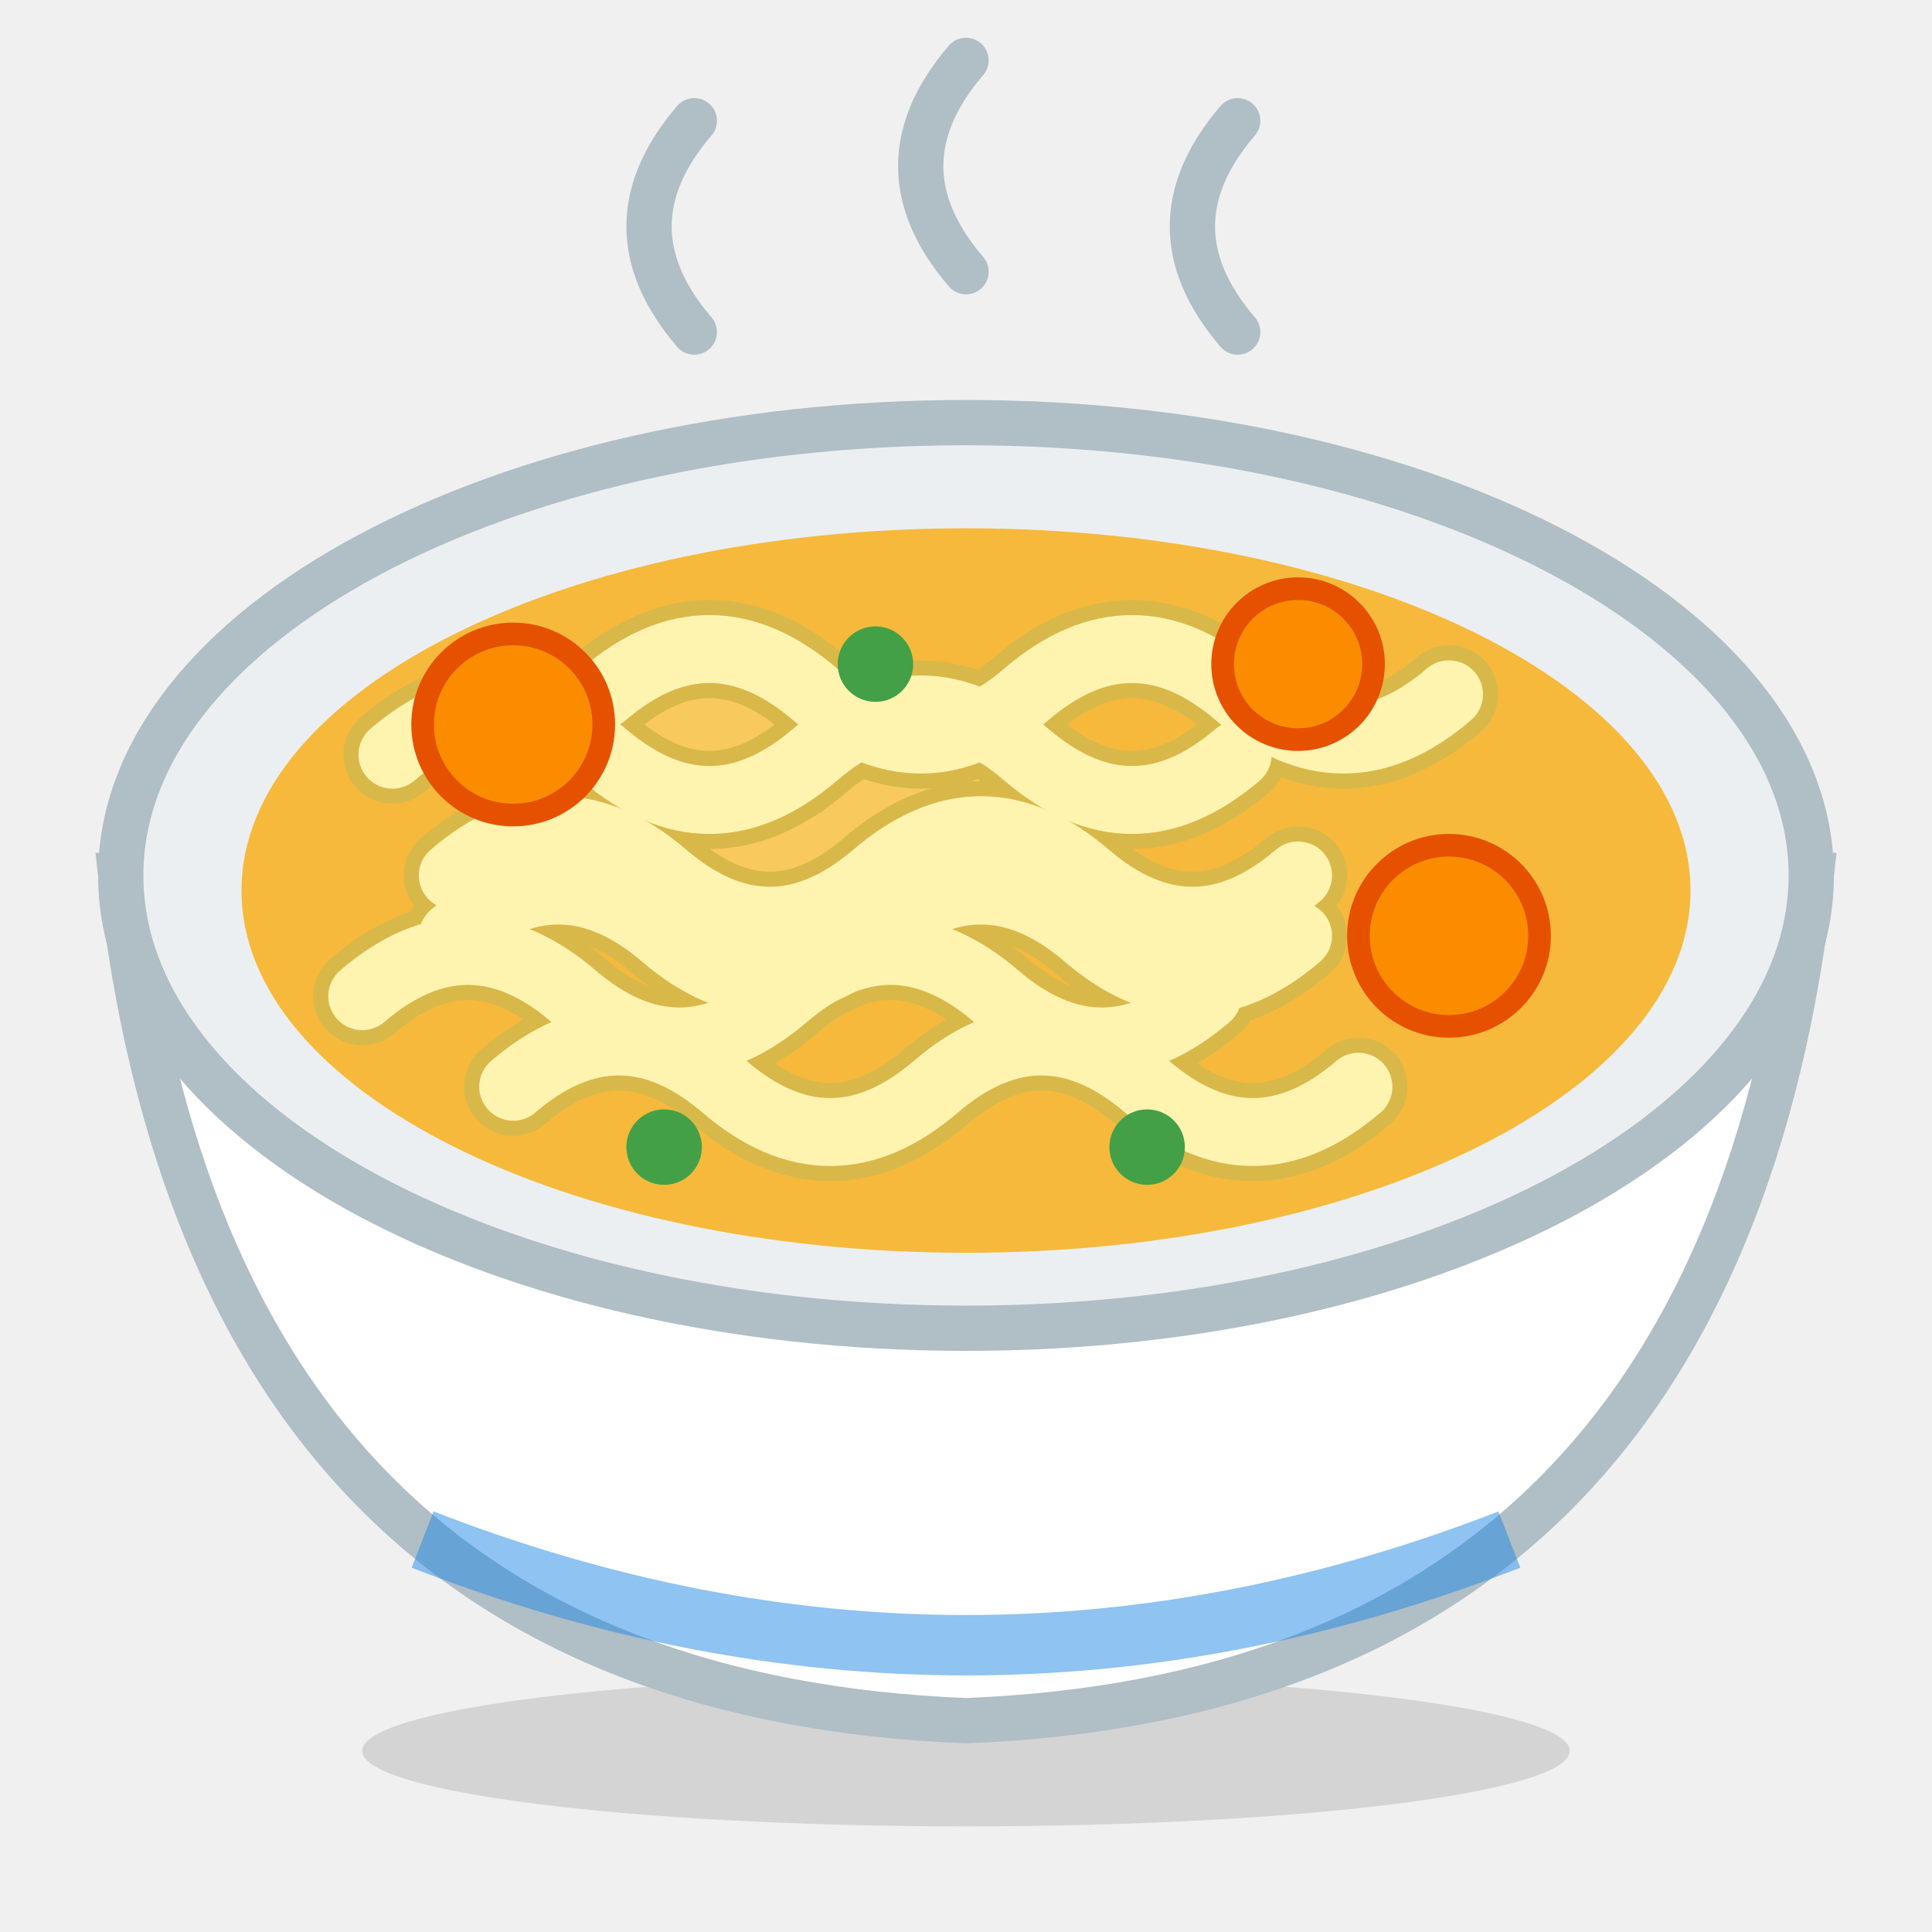
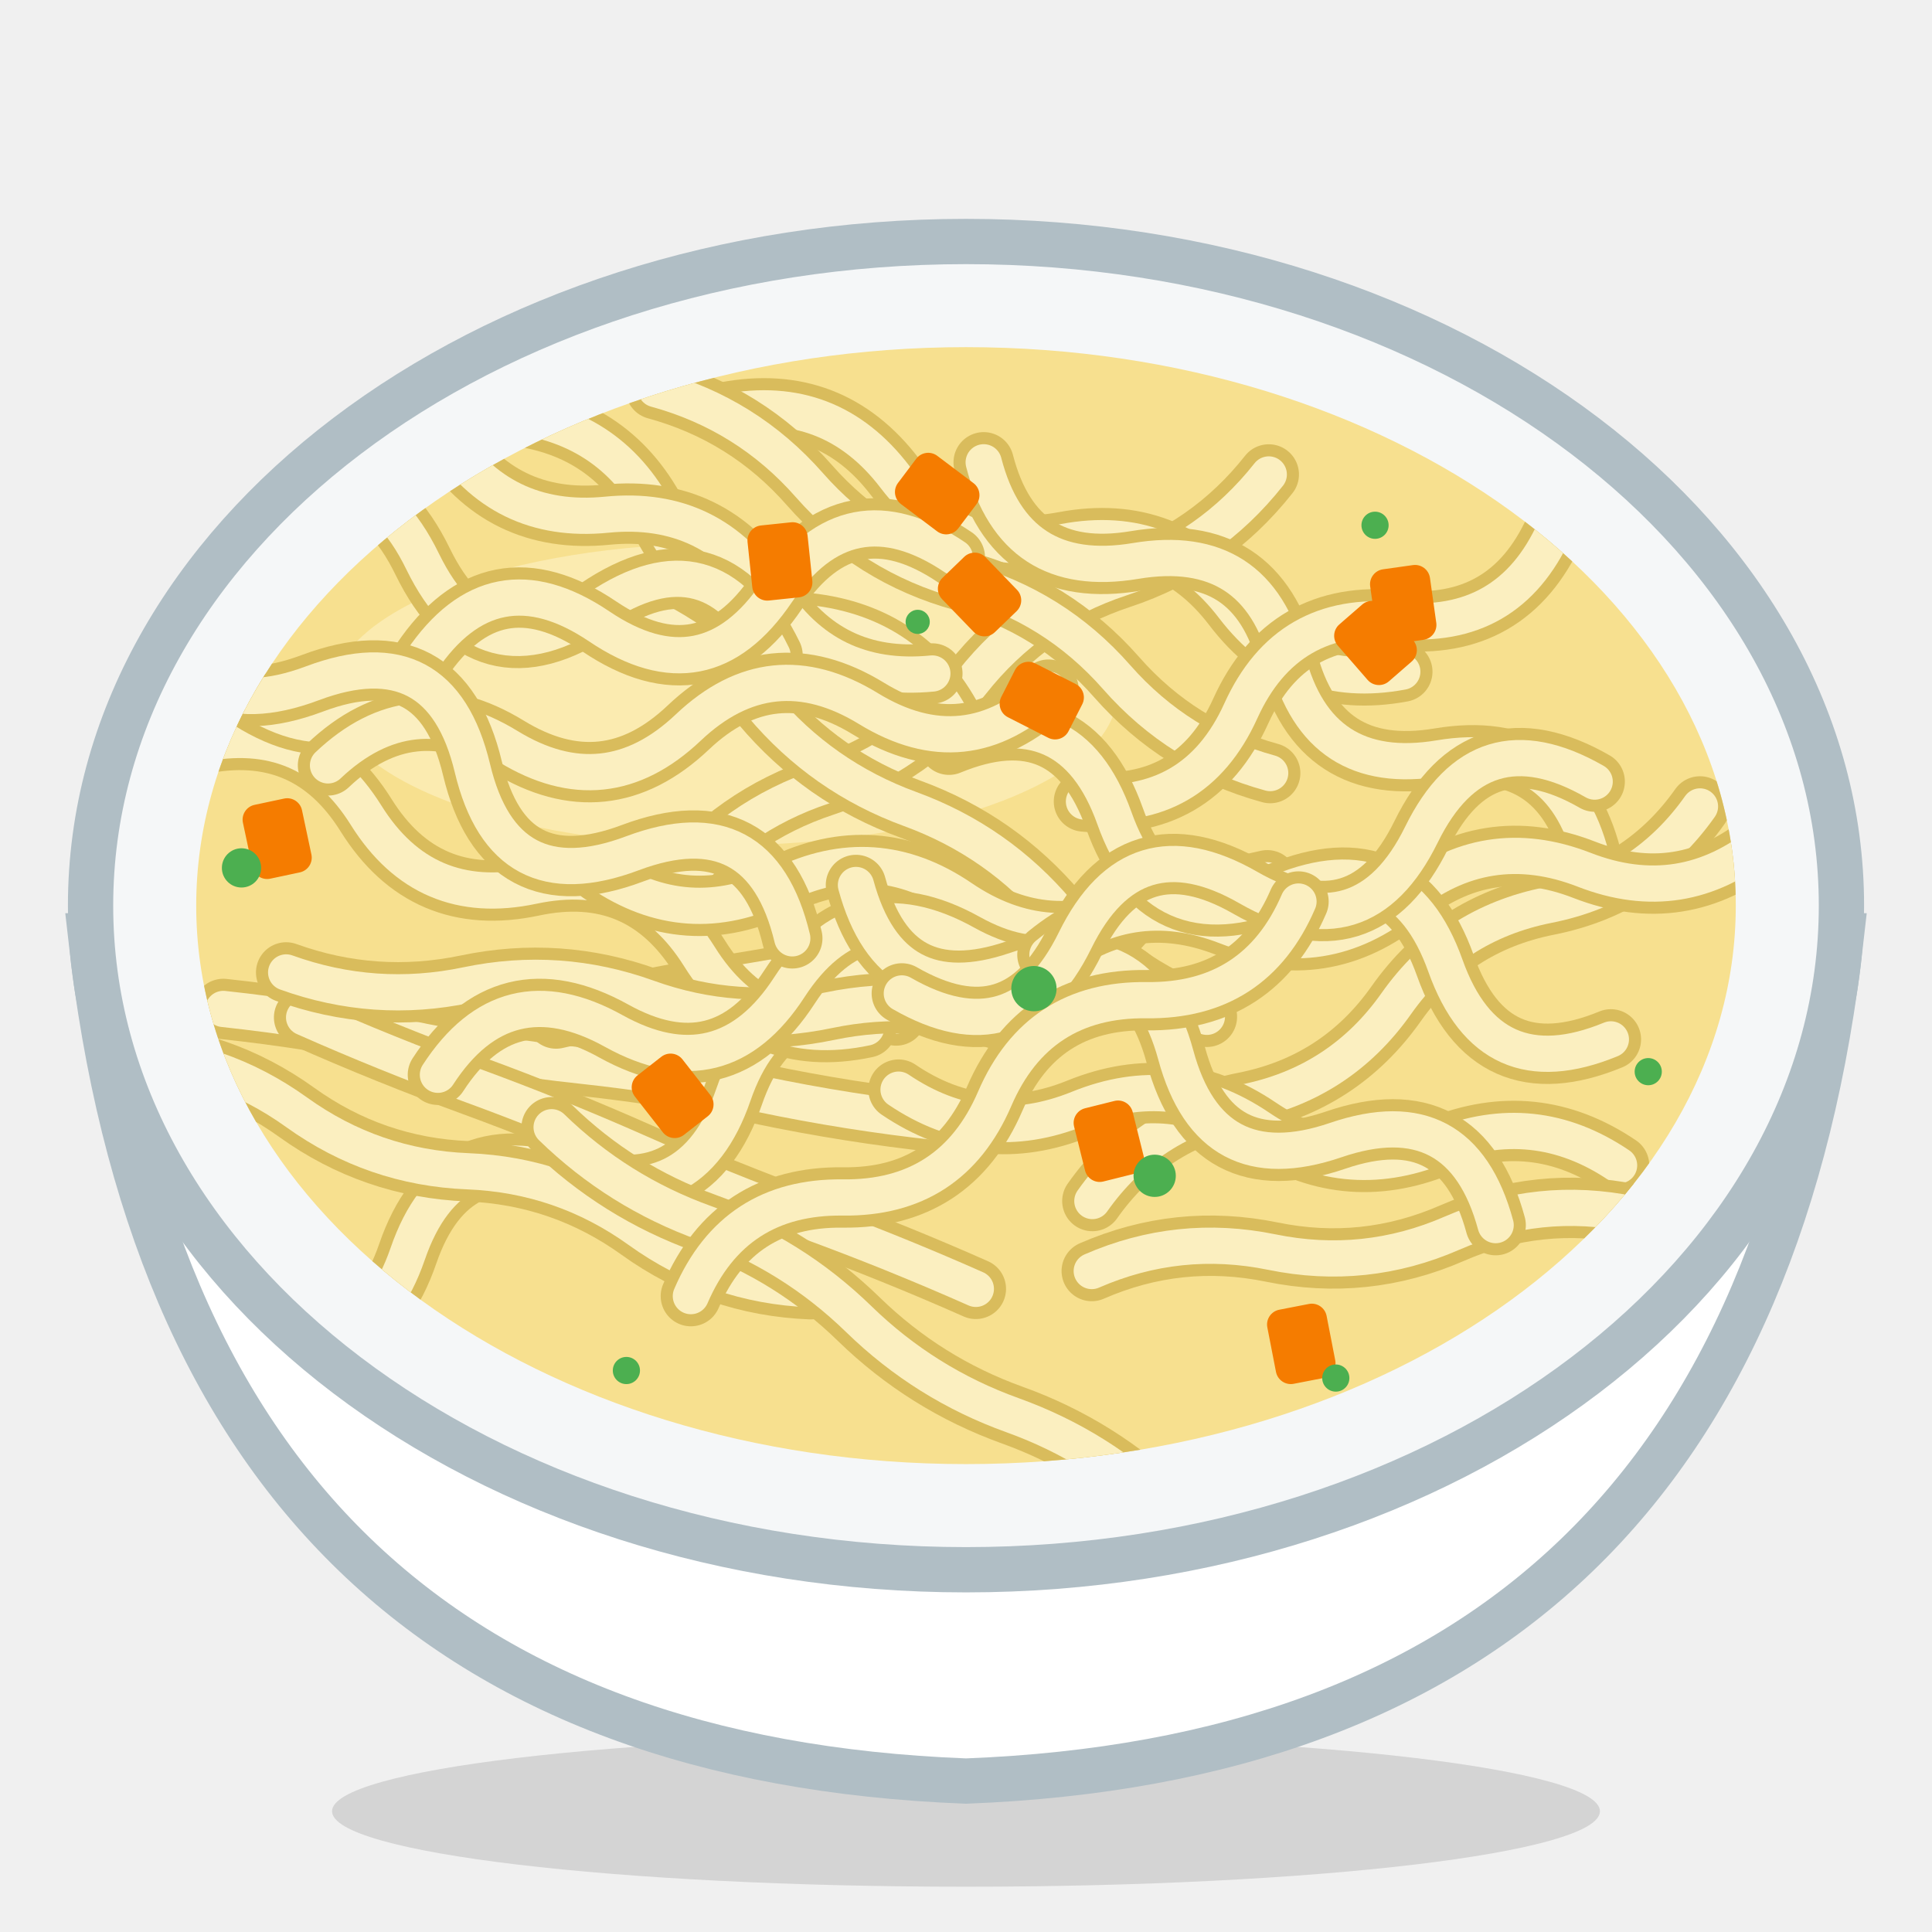
<svg xmlns="http://www.w3.org/2000/svg" viewBox="0 0 128 128">
-   <ellipse cx="64" cy="116" rx="40" ry="5" fill="#000" opacity=".12" />
-   <path d="M8 58 Q14 112 64 114 Q114 112 120 58 Z" fill="#FFFFFF" stroke="#B0BEC5" stroke-width="3" />
-   <path d="M28 102 Q64 116 100 102" stroke="#1E88E5" stroke-width="4" fill="none" opacity=".5" />
-   <ellipse cx="64" cy="58" rx="56" ry="30" fill="#ECEFF1" stroke="#B0BEC5" stroke-width="3" />
-   <ellipse cx="64" cy="59" rx="48" ry="24" fill="#F6B93B" />
-   <ellipse cx="50" cy="52" rx="16" ry="6" fill="#FAD06A" opacity=".7" />
-   <path d="M26 50 q7 -6 14 0 t14 0 t14 0 t14 0" stroke="#D9B84A" stroke-width="6.5" fill="none" stroke-linecap="round" />
-   <path d="M30 58 q7 -6 14 0 t14 0 t14 0 t14 0" stroke="#D9B84A" stroke-width="6.5" fill="none" stroke-linecap="round" />
-   <path d="M24 66 q7 -6 14 0 t14 0 t14 0 t14 0" stroke="#D9B84A" stroke-width="6.5" fill="none" stroke-linecap="round" />
-   <path d="M34 72 q7 -6 14 0 t14 0 t14 0 t14 0" stroke="#D9B84A" stroke-width="6.5" fill="none" stroke-linecap="round" />
-   <path d="M40 46 q7 -6 14 0 t14 0 t14 0 t14 0" stroke="#D9B84A" stroke-width="6.5" fill="none" stroke-linecap="round" />
-   <path d="M30 62 q7 -6 14 0 t14 0 t14 0 t14 0" stroke="#D9B84A" stroke-width="6.5" fill="none" stroke-linecap="round" />
-   <path d="M26 50 q7 -6 14 0 t14 0 t14 0 t14 0" stroke="#FFF3B0" stroke-width="4.5" fill="none" stroke-linecap="round" />
-   <path d="M30 58 q7 -6 14 0 t14 0 t14 0 t14 0" stroke="#FFF3B0" stroke-width="4.5" fill="none" stroke-linecap="round" />
-   <path d="M24 66 q7 -6 14 0 t14 0 t14 0 t14 0" stroke="#FFF3B0" stroke-width="4.5" fill="none" stroke-linecap="round" />
-   <path d="M34 72 q7 -6 14 0 t14 0 t14 0 t14 0" stroke="#FFF3B0" stroke-width="4.5" fill="none" stroke-linecap="round" />
-   <path d="M40 46 q7 -6 14 0 t14 0 t14 0 t14 0" stroke="#FFF3B0" stroke-width="4.5" fill="none" stroke-linecap="round" />
-   <path d="M30 62 q7 -6 14 0 t14 0 t14 0 t14 0" stroke="#FFF3B0" stroke-width="4.5" fill="none" stroke-linecap="round" />
-   <circle cx="34" cy="48" r="6" fill="#FB8C00" stroke="#E65100" stroke-width="1.5" />
-   <circle cx="96" cy="62" r="6" fill="#FB8C00" stroke="#E65100" stroke-width="1.5" />
-   <circle cx="86" cy="44" r="5" fill="#FB8C00" stroke="#E65100" stroke-width="1.5" />
-   <circle cx="58" cy="44" r="2.5" fill="#43A047" />
-   <circle cx="76" cy="76" r="2.5" fill="#43A047" />
-   <circle cx="44" cy="76" r="2.5" fill="#43A047" />
-   <path d="M46 22 q-6 -7 0 -14 M64 18 q-6 -7 0 -14 M82 22 q-6 -7 0 -14" stroke="#B0BEC5" stroke-width="3" fill="none" stroke-linecap="round" />
+   <ellipse cx="64" cy="120" rx="42" ry="5" fill="#000" opacity=".12" />
+   <path d="M6 62 Q12 116 64 118 Q116 116 122 62 Z" fill="#FFFFFF" stroke="#B0BEC5" stroke-width="3" />
+   <ellipse cx="64" cy="60" rx="58" ry="44" fill="#F5F7F8" stroke="#B0BEC5" stroke-width="3" />
+   <ellipse cx="64" cy="60" rx="51" ry="37" fill="#F7E08F" />
+   <clipPath id="s">
+     <ellipse cx="64" cy="60" rx="51" ry="37" />
+   </clipPath>
+   <g clip-path="url(#s)">
+     <ellipse cx="48" cy="46" rx="26" ry="10" fill="#FCEDB8" opacity=".8" />
+     <path d="M14.5 70.6 q6 -0.3 12 0 t12 0 t12 0 t12 0" stroke="#D9BC5C" stroke-width="4" fill="none" stroke-linecap="round" transform="rotate(9 38.5 70.6)" />
+     <path d="M14.5 70.6 q6 -0.3 12 0 t12 0 t12 0 t12 0" stroke="#FBEFC0" stroke-width="2.4" fill="none" stroke-linecap="round" transform="rotate(9 38.5 70.6)" />
+     <path d="M18.4 76.4 q6 0.2 12 0 t12 0 t12 0 t12 0" stroke="#D9BC5C" stroke-width="4" fill="none" stroke-linecap="round" transform="rotate(22 42.4 76.4)" />
+     <path d="M18.4 76.4 q6 0.2 12 0 t12 0 t12 0 t12 0" stroke="#FBEFC0" stroke-width="2.4" fill="none" stroke-linecap="round" transform="rotate(22 42.4 76.4)" />
+     <path d="M40.4 45.2 q6 -1.8 12 0 t12 0 t12 0 t12 0" stroke="#D9BC5C" stroke-width="4" fill="none" stroke-linecap="round" transform="rotate(-35 64.4 45.2)" />
+     <path d="M40.4 45.2 q6 -1.8 12 0 t12 0 t12 0 t12 0" stroke="#FBEFC0" stroke-width="2.4" fill="none" stroke-linecap="round" transform="rotate(-35 64.4 45.2)" />
+     <path d="M46.5 35.9 q6 -3.7 12 0 t12 0 t12 0 t12 0" stroke="#D9BC5C" stroke-width="4" fill="none" stroke-linecap="round" transform="rotate(21 70.5 35.9)" />
+     <path d="M46.5 35.9 q6 -3.7 12 0 t12 0 t12 0 t12 0" stroke="#FBEFC0" stroke-width="2.4" fill="none" stroke-linecap="round" transform="rotate(21 70.5 35.9)" />
+     <path d="M19.7 34.4 q6 3.3 12 0 t12 0 t12 0 t12 0" stroke="#D9BC5C" stroke-width="4" fill="none" stroke-linecap="round" transform="rotate(35 43.7 34.4)" />
+     <path d="M19.7 34.4 q6 3.3 12 0 t12 0 t12 0 t12 0" stroke="#FBEFC0" stroke-width="2.4" fill="none" stroke-linecap="round" transform="rotate(35 43.7 34.4)" />
+     <path d="M68.5 66.5 q6 -2.4 12 0 t12 0 t12 0 t12 0" stroke="#D9BC5C" stroke-width="4" fill="none" stroke-linecap="round" transform="rotate(-33 92.5 66.5)" />
+     <path d="M68.5 66.5 q6 -2.4 12 0 t12 0 t12 0 t12 0" stroke="#FBEFC0" stroke-width="2.4" fill="none" stroke-linecap="round" transform="rotate(-33 92.5 66.5)" />
+     <path d="M39.8 38.5 q6 -1.8 12 0 t12 0 t12 0 t12 0" stroke="#D9BC5C" stroke-width="4" fill="none" stroke-linecap="round" transform="rotate(32 63.8 38.5)" />
+     <path d="M39.8 38.5 q6 -1.8 12 0 t12 0 t12 0 t12 0" stroke="#FBEFC0" stroke-width="2.4" fill="none" stroke-linecap="round" transform="rotate(32 63.8 38.5)" />
+     <path d="M13.8 77.8 q6 6.0 12 0 t12 0 t12 0 t12 0" stroke="#D9BC5C" stroke-width="4" fill="none" stroke-linecap="round" transform="rotate(-26 37.8 77.8)" />
+     <path d="M13.8 77.8 q6 6.0 12 0 t12 0 t12 0 t12 0" stroke="#FBEFC0" stroke-width="2.4" fill="none" stroke-linecap="round" transform="rotate(-26 37.8 77.8)" />
+     <path d="M36.4 62.9 q6 -0.2 12 0 t12 0 t12 0 t12 0" stroke="#D9BC5C" stroke-width="4" fill="none" stroke-linecap="round" transform="rotate(-11 60.4 62.9)" />
+     <path d="M36.4 62.9 q6 -0.2 12 0 t12 0 t12 0 t12 0" stroke="#FBEFC0" stroke-width="2.4" fill="none" stroke-linecap="round" transform="rotate(-11 60.4 62.9)" />
+     <path d="M16.2 34.1 q6 -3.7 12 0 t12 0 t12 0 t12 0" stroke="#D9BC5C" stroke-width="4" fill="none" stroke-linecap="round" transform="rotate(26 40.2 34.1)" />
+     <path d="M16.2 34.1 q6 -3.7 12 0 t12 0 t12 0 t12 0" stroke="#FBEFC0" stroke-width="2.4" fill="none" stroke-linecap="round" transform="rotate(26 40.2 34.1)" />
+     <path d="M61.3 43.7 q6 5.5 12 0 t12 0 t12 0 t12 0" stroke="#D9BC5C" stroke-width="4" fill="none" stroke-linecap="round" transform="rotate(33 85.3 43.7)" />
+     <path d="M61.3 43.7 q6 5.5 12 0 t12 0 t12 0 t12 0" stroke="#FBEFC0" stroke-width="2.4" fill="none" stroke-linecap="round" transform="rotate(33 85.3 43.7)" />
+     <path d="M59.4 74.7 q6 3.2 12 0 t12 0 t12 0 t12 0" stroke="#D9BC5C" stroke-width="4" fill="none" stroke-linecap="round" transform="rotate(6 83.4 74.7)" />
+     <path d="M59.4 74.7 q6 3.2 12 0 t12 0 t12 0 t12 0" stroke="#FBEFC0" stroke-width="2.4" fill="none" stroke-linecap="round" transform="rotate(6 83.4 74.7)" />
+     <path d="M11.3 58.7 q6 -4.2 12 0 t12 0 t12 0 t12 0" stroke="#D9BC5C" stroke-width="4" fill="none" stroke-linecap="round" transform="rotate(23 35.3 58.7)" />
+     <path d="M11.3 58.7 q6 -4.2 12 0 t12 0 t12 0 t12 0" stroke="#FBEFC0" stroke-width="2.4" fill="none" stroke-linecap="round" transform="rotate(23 35.3 58.7)" />
+     <path d="M72.2 81.7 q6 -1.9 12 0 t12 0 t12 0 t12 0" stroke="#D9BC5C" stroke-width="4" fill="none" stroke-linecap="round" transform="rotate(-6 96.2 81.7)" />
+     <path d="M72.2 81.7 q6 -1.9 12 0 t12 0 t12 0 t12 0" stroke="#FBEFC0" stroke-width="2.4" fill="none" stroke-linecap="round" transform="rotate(-6 96.2 81.7)" />
+     <path d="M36.3 53.6 q6 -1.6 12 0 t12 0 t12 0 t12 0" stroke="#D9BC5C" stroke-width="4" fill="none" stroke-linecap="round" transform="rotate(35 60.3 53.6)" />
+     <path d="M36.3 53.6 q6 -1.6 12 0 t12 0 t12 0 t12 0" stroke="#FBEFC0" stroke-width="2.4" fill="none" stroke-linecap="round" transform="rotate(35 60.3 53.6)" />
+     <path d="M4.0 37.2 q6 6.9 12 0 t12 0 t12 0 t12 0" stroke="#D9BC5C" stroke-width="4" fill="none" stroke-linecap="round" transform="rotate(15 28.0 37.2)" />
+     <path d="M4.0 37.2 q6 6.9 12 0 t12 0 t12 0 t12 0" stroke="#FBEFC0" stroke-width="2.4" fill="none" stroke-linecap="round" transform="rotate(15 28.0 37.2)" />
+     <path d="M39.7 59.5 q6 3.5 12 0 t12 0 t12 0 t12 0" stroke="#D9BC5C" stroke-width="4" fill="none" stroke-linecap="round" transform="rotate(4 63.7 59.5)" />
+     <path d="M39.7 59.5 q6 3.5 12 0 t12 0 t12 0 t12 0" stroke="#FBEFC0" stroke-width="2.4" fill="none" stroke-linecap="round" transform="rotate(4 63.7 59.5)" />
+     <path d="M18.9 66.1 q6 1.7 12 0 t12 0 t12 0 t12 0" stroke="#D9BC5C" stroke-width="4" fill="none" stroke-linecap="round" transform="rotate(4 42.9 66.1)" />
+     <path d="M18.9 66.1 q6 1.7 12 0 t12 0 t12 0 t12 0" stroke="#FBEFC0" stroke-width="2.4" fill="none" stroke-linecap="round" transform="rotate(4 42.9 66.1)" />
+     <path d="M15.7 41.5 q6 6.0 12 0 t12 0 t12 0 t12 0" stroke="#D9BC5C" stroke-width="4" fill="none" stroke-linecap="round" transform="rotate(-11 39.7 41.5)" />
+     <path d="M15.7 41.5 q6 6.0 12 0 t12 0 t12 0 t12 0" stroke="#FBEFC0" stroke-width="2.4" fill="none" stroke-linecap="round" transform="rotate(-11 39.7 41.5)" />
+     <path d="M28.3 65.4 q6 -5.6 12 0 t12 0 t12 0 t12 0" stroke="#D9BC5C" stroke-width="4" fill="none" stroke-linecap="round" transform="rotate(-14 52.3 65.4)" />
+     <path d="M28.3 65.4 q6 -5.6 12 0 t12 0 t12 0 t12 0" stroke="#FBEFC0" stroke-width="2.4" fill="none" stroke-linecap="round" transform="rotate(-14 52.3 65.4)" />
+     <path d="M7.0 77.6 q6 -1.8 12 0 t12 0 t12 0 t12 0" stroke="#D9BC5C" stroke-width="4" fill="none" stroke-linecap="round" transform="rotate(19 31.0 77.6)" />
+     <path d="M7.0 77.6 q6 -1.8 12 0 t12 0 t12 0 t12 0" stroke="#FBEFC0" stroke-width="2.4" fill="none" stroke-linecap="round" transform="rotate(19 31.0 77.6)" />
+     <path d="M53.9 69.9 q6 6.4 12 0 t12 0 t12 0 t12 0" stroke="#D9BC5C" stroke-width="4" fill="none" stroke-linecap="round" transform="rotate(28 77.9 69.9)" />
+     <path d="M53.9 69.9 q6 6.4 12 0 t12 0 t12 0 t12 0" stroke="#FBEFC0" stroke-width="2.4" fill="none" stroke-linecap="round" transform="rotate(28 77.9 69.9)" />
+     <path d="M32.9 87.4 q6 1.3 12 0 t12 0 t12 0 t12 0" stroke="#D9BC5C" stroke-width="4" fill="none" stroke-linecap="round" transform="rotate(32 56.9 87.4)" />
+     <path d="M32.9 87.4 q6 1.3 12 0 t12 0 t12 0 t12 0" stroke="#FBEFC0" stroke-width="2.4" fill="none" stroke-linecap="round" transform="rotate(32 56.9 87.4)" />
+     <path d="M69.1 59.5 q6 -3.5 12 0 t12 0 t12 0 t12 0" stroke="#D9BC5C" stroke-width="4" fill="none" stroke-linecap="round" transform="rotate(-9 93.1 59.5)" />
+     <path d="M69.1 59.5 q6 -3.5 12 0 t12 0 t12 0 t12 0" stroke="#FBEFC0" stroke-width="2.4" fill="none" stroke-linecap="round" transform="rotate(-9 93.1 59.5)" />
+     <path d="M68.6 41.1 q6 4.3 12 0 t12 0 t12 0 t12 0" stroke="#D9BC5C" stroke-width="4" fill="none" stroke-linecap="round" transform="rotate(-30 92.6 41.1)" />
+     <path d="M68.6 41.1 q6 4.3 12 0 t12 0 t12 0 t12 0" stroke="#FBEFC0" stroke-width="2.4" fill="none" stroke-linecap="round" transform="rotate(-30 92.6 41.1)" />
+     <path d="M60.8 59.1 q6 -6.3 12 0 t12 0 t12 0 t12 0" stroke="#D9BC5C" stroke-width="4" fill="none" stroke-linecap="round" transform="rotate(24 84.8 59.1)" />
+     <path d="M60.8 59.1 q6 -6.3 12 0 t12 0 t12 0 t12 0" stroke="#FBEFC0" stroke-width="2.4" fill="none" stroke-linecap="round" transform="rotate(24 84.8 59.1)" />
+     <path d="M21.6 48.2 q6 -4.6 12 0 t12 0 t12 0 t12 0" stroke="#D9BC5C" stroke-width="4" fill="none" stroke-linecap="round" transform="rotate(-6 45.6 48.2)" />
+     <path d="M21.6 48.2 q6 -4.6 12 0 t12 0 t12 0 t12 0" stroke="#FBEFC0" stroke-width="2.4" fill="none" stroke-linecap="round" transform="rotate(-6 45.6 48.2)" />
+     <path d="M7.3 50.9 q6 6.8 12 0 t12 0 t12 0 t12 0" stroke="#D9BC5C" stroke-width="4" fill="none" stroke-linecap="round" transform="rotate(28 31.3 50.9)" />
+     <path d="M7.3 50.9 q6 6.8 12 0 t12 0 t12 0 t12 0" stroke="#FBEFC0" stroke-width="2.4" fill="none" stroke-linecap="round" transform="rotate(28 31.3 50.9)" />
+     <path d="M58.7 58.8 q6 6.4 12 0 t12 0 t12 0 t12 0" stroke="#D9BC5C" stroke-width="4" fill="none" stroke-linecap="round" transform="rotate(-17 82.7 58.8)" />
+     <path d="M58.7 58.8 q6 6.4 12 0 t12 0 t12 0 t12 0" stroke="#FBEFC0" stroke-width="2.4" fill="none" stroke-linecap="round" transform="rotate(-17 82.7 58.8)" />
+     <path d="M41.9 72.8 q6 -4.0 12 0 t12 0 t12 0 t12 0" stroke="#D9BC5C" stroke-width="4" fill="none" stroke-linecap="round" transform="rotate(-33 65.9 72.8)" />
+     <path d="M41.9 72.8 q6 -4.0 12 0 t12 0 t12 0 t12 0" stroke="#FBEFC0" stroke-width="2.4" fill="none" stroke-linecap="round" transform="rotate(-33 65.9 72.8)" />
+     <rect x="53.4" y="34.5" width="5" height="4" rx="1" fill="#F57C00" transform="rotate(84 53.4 34.5)" />
+     <rect x="19.8" y="52.7" width="5" height="4" rx="1" fill="#F57C00" transform="rotate(78 19.8 52.7)" />
+     <rect x="91.0" y="39.4" width="5" height="4" rx="1" fill="#F57C00" transform="rotate(49 91.0 39.4)" />
+     <rect x="67.7" y="43.5" width="5" height="4" rx="1" fill="#F57C00" transform="rotate(27 67.7 43.5)" />
+     <rect x="94.6" y="37.3" width="5" height="4" rx="1" fill="#F57C00" transform="rotate(82 94.6 37.3)" />
+     <rect x="44.6" y="69.4" width="5" height="4" rx="1" fill="#F57C00" transform="rotate(52 44.6 69.4)" />
+     <rect x="87.7" y="86.2" width="5" height="4" rx="1" fill="#F57C00" transform="rotate(79 87.7 86.2)" />
+     <rect x="74.8" y="72.7" width="5" height="4" rx="1" fill="#F57C00" transform="rotate(76 74.8 72.7)" />
+     <rect x="64.6" y="36.2" width="5" height="4" rx="1" fill="#F57C00" transform="rotate(46 64.6 36.2)" />
+     <rect x="61.3" y="29.6" width="5" height="4" rx="1" fill="#F57C00" transform="rotate(37 61.3 29.6)" />
+     <circle cx="76.5" cy="77.9" r="1.4" fill="#4CAF50" opacity="1" />
+     <circle cx="88.5" cy="91.3" r="0.9" fill="#4CAF50" opacity="1" />
+     <circle cx="16.0" cy="57.5" r="1.3" fill="#4CAF50" opacity="1" />
+     <circle cx="109.2" cy="71.0" r="0.9" fill="#4CAF50" opacity="1" />
+     <circle cx="60.8" cy="41.2" r="0.8" fill="#4CAF50" opacity="1" />
+     <circle cx="68.5" cy="65.5" r="1.5" fill="#4CAF50" opacity="1" />
+     <circle cx="41.5" cy="90.8" r="0.9" fill="#4CAF50" opacity="1" />
+     <circle cx="91.1" cy="34.8" r="0.9" fill="#4CAF50" opacity="1" />
+   </g>
</svg>
